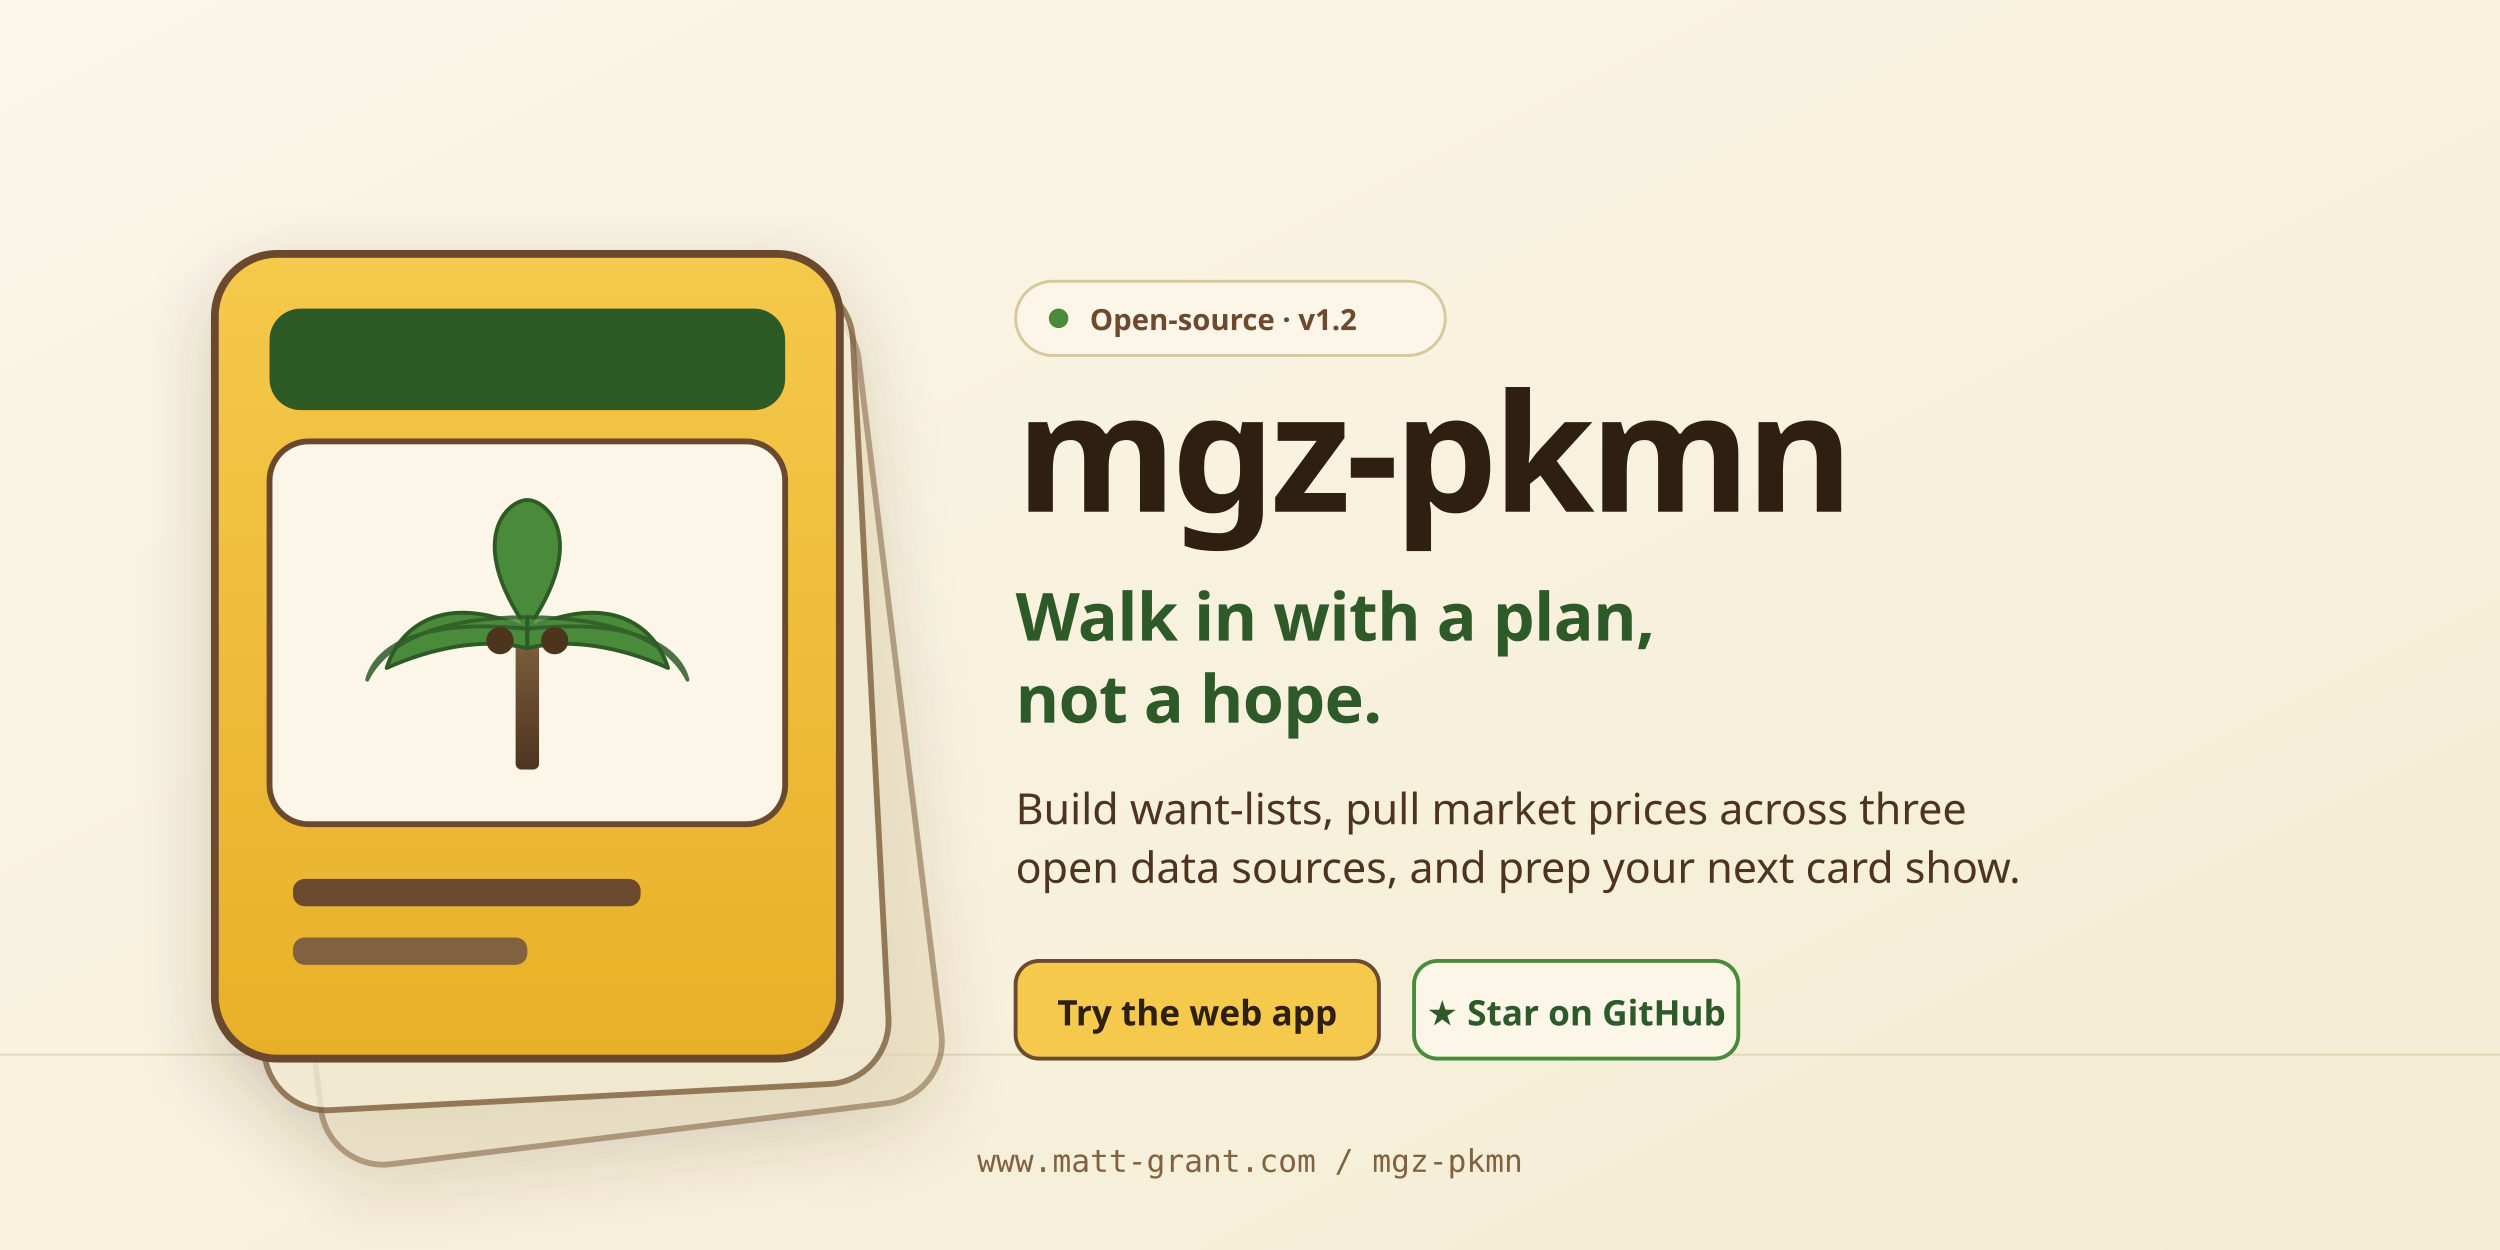
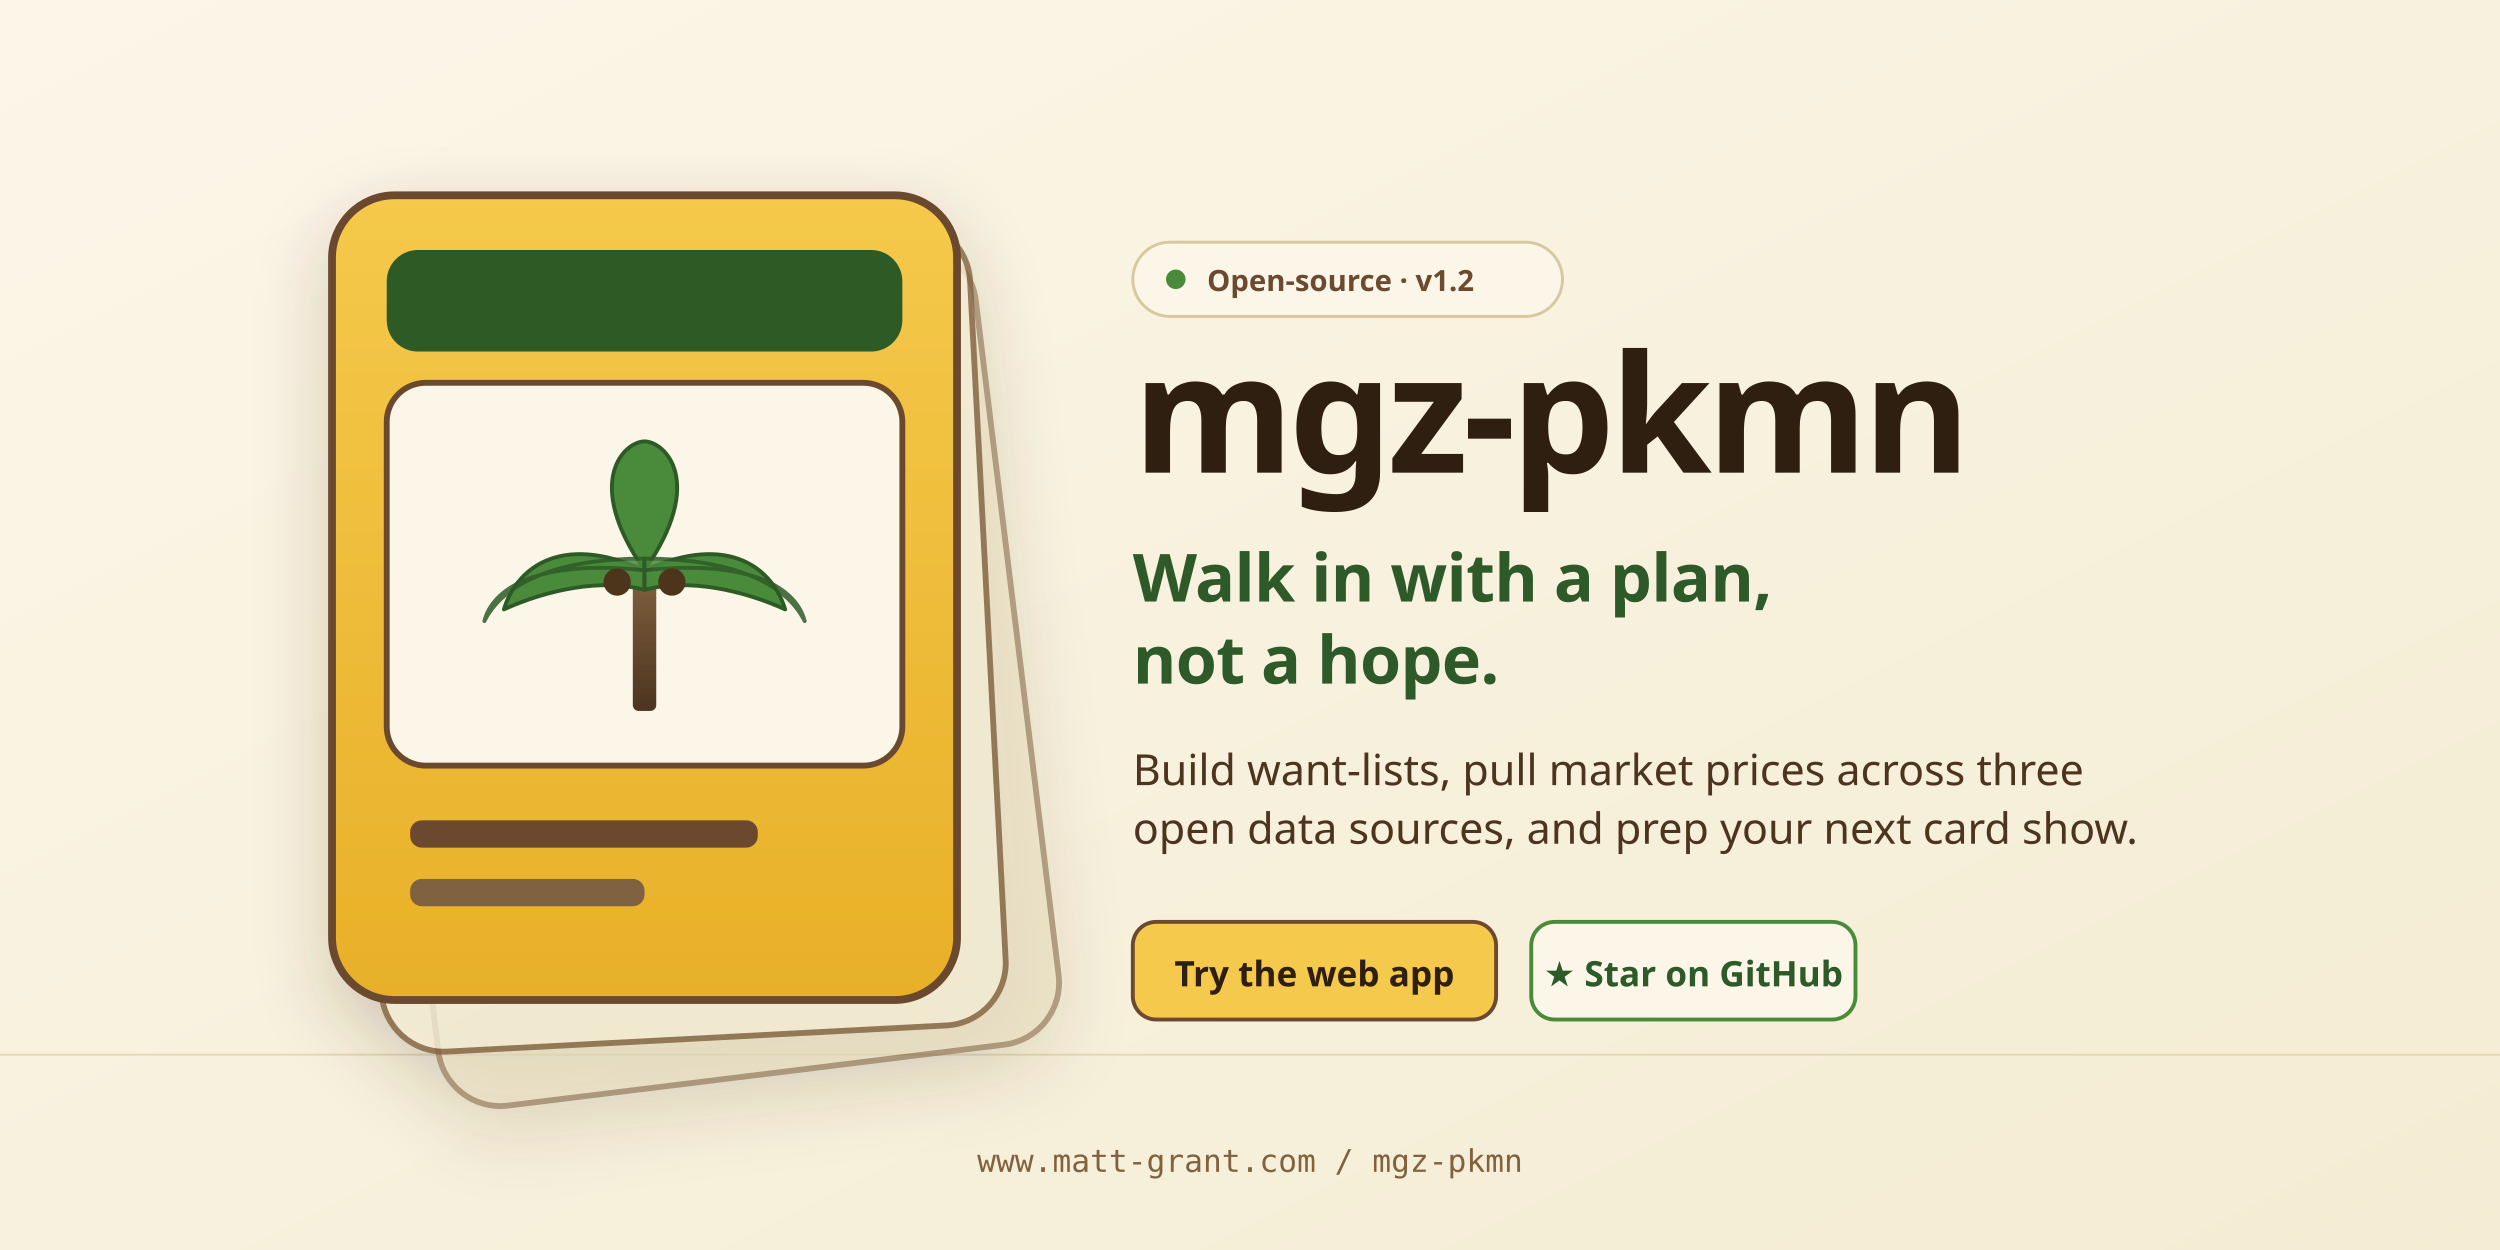
<svg xmlns="http://www.w3.org/2000/svg" width="1280" height="640" viewBox="0 0 1280 640" role="img" aria-label="mgz-pkmn — the smart prep tool for Pokemon card shows">
  <defs>
    <linearGradient id="bg" x1="0" y1="0" x2="1" y2="1">
      <stop offset="0" stop-color="#FBF6E8" />
      <stop offset="1" stop-color="#F4ECD3" />
    </linearGradient>
    <linearGradient id="card-front" x1="0" y1="0" x2="0" y2="1">
      <stop offset="0" stop-color="#F5C94B" />
      <stop offset="1" stop-color="#E8B028" />
    </linearGradient>
    <linearGradient id="trunk" x1="0" y1="0" x2="0" y2="1">
      <stop offset="0" stop-color="#80623F" />
      <stop offset="1" stop-color="#4D341F" />
    </linearGradient>
    <filter id="card-shadow" x="-10%" y="-10%" width="120%" height="120%">
      <feDropShadow dx="0" dy="14" stdDeviation="18" flood-color="#4D341F" flood-opacity="0.22" />
    </filter>
  </defs>
  <rect width="1280" height="640" fill="url(#bg)" />
  <line x1="0" y1="540" x2="1280" y2="540" stroke="#D6C99F" stroke-width="1" opacity="0.6" />
-   <g transform="translate(110, 130)" filter="url(#card-shadow)">
+   <g transform="translate(170, 100)" filter="url(#card-shadow)">
    <rect x="32" y="40" width="320" height="412" rx="32" ry="32" fill="#E8DDBC" stroke="#80623F" stroke-width="3" opacity="0.55" transform="rotate(-7, 192, 246)" />
    <rect x="16" y="20" width="320" height="412" rx="32" ry="32" fill="#F4ECD3" stroke="#80623F" stroke-width="3" opacity="0.8" transform="rotate(-3, 176, 226)" />
    <rect x="0" y="0" width="320" height="412" rx="32" ry="32" fill="url(#card-front)" stroke="#6B4A2F" stroke-width="4" />
    <rect x="28" y="28" width="264" height="52" rx="16" ry="16" fill="#2D5A28" />
    <rect x="28" y="96" width="264" height="196" rx="20" ry="20" fill="#FBF6E8" stroke="#6B4A2F" stroke-width="3" />
    <g transform="translate(160, 264)">
      <rect x="-6" y="-72" width="12" height="72" rx="3" fill="url(#trunk)" />
      <g fill="#4A8B3B" stroke="#2D5A28" stroke-width="2" stroke-linejoin="round">
        <path d="M0,-72 C-44,-92 -66,-72 -72,-52 C-50,-62 -22,-68 0,-62 Z" />
        <path d="M0,-72 C 44,-92 66,-72 72,-52 C 50,-62 22,-68 0,-62 Z" />
        <path d="M0,-72 C-32,-118 -10,-138 0,-138 C 10,-138 32,-118 0,-72 Z" />
        <path d="M0,-72 C-56,-78 -78,-62 -82,-46 C-72,-66 -44,-78 0,-78 Z" opacity="0.85" />
        <path d="M0,-72 C 56,-78 78,-62 82,-46 C 72,-66 44,-78 0,-78 Z" opacity="0.85" />
      </g>
      <circle cx="-14" cy="-66" r="7" fill="#4D341F" />
      <circle cx="14" cy="-66" r="7" fill="#4D341F" />
    </g>
    <rect x="40" y="320" width="178" height="14" rx="6" fill="#6B4A2F" />
    <rect x="40" y="350" width="120" height="14" rx="6" fill="#80623F" />
  </g>
-   <g transform="translate(520, 144)">
+   <g transform="translate(580, 124)">
    <g>
      <rect x="0" y="0" width="220" height="38" rx="19" fill="#FBF6E8" stroke="#D6C99F" stroke-width="1.5" />
      <circle cx="22" cy="19" r="5" fill="#4A8B3B" />
      <text x="38" y="25" font-family="'DM Sans', ui-sans-serif, system-ui, sans-serif" font-size="15" font-weight="600" fill="#6B4A2F">Open-source · v1.2</text>
    </g>
    <text x="0" y="118" font-family="'Bricolage Grotesque', ui-sans-serif, system-ui, sans-serif" font-size="84" font-weight="800" letter-spacing="-0.03em" fill="#2E1F11">mgz-pkmn</text>
    <text x="0" y="184" font-family="'Bricolage Grotesque', ui-sans-serif, system-ui, sans-serif" font-size="34" font-weight="700" letter-spacing="-0.01em" fill="#2D5A28">Walk in with a plan,</text>
    <text x="0" y="226" font-family="'Bricolage Grotesque', ui-sans-serif, system-ui, sans-serif" font-size="34" font-weight="700" letter-spacing="-0.01em" fill="#2D5A28">not a hope.</text>
    <text x="0" y="278" font-family="'DM Sans', ui-sans-serif, system-ui, sans-serif" font-size="22" font-weight="500" fill="#4D341F">Build want-lists, pull market prices across three</text>
    <text x="0" y="308" font-family="'DM Sans', ui-sans-serif, system-ui, sans-serif" font-size="22" font-weight="500" fill="#4D341F">open data sources, and prep your next card show.</text>
    <g transform="translate(0, 348)">
      <rect x="0" y="0" width="186" height="50" rx="12" fill="#F5C94B" stroke="#6B4A2F" stroke-width="2" />
      <text x="93" y="33" text-anchor="middle" font-family="'DM Sans', ui-sans-serif, system-ui, sans-serif" font-size="18" font-weight="700" fill="#2E1F11">Try the web app</text>
      <rect x="204" y="0" width="166" height="50" rx="12" fill="#FBF6E8" stroke="#4A8B3B" stroke-width="2" />
      <text x="287" y="33" text-anchor="middle" font-family="'DM Sans', ui-sans-serif, system-ui, sans-serif" font-size="18" font-weight="700" fill="#2D5A28">★ Star on GitHub</text>
    </g>
  </g>
  <text x="640" y="600" text-anchor="middle" font-family="'JetBrains Mono', ui-monospace, monospace" font-size="16" font-weight="500" fill="#80623F">www.matt-grant.com / mgz-pkmn</text>
</svg>
